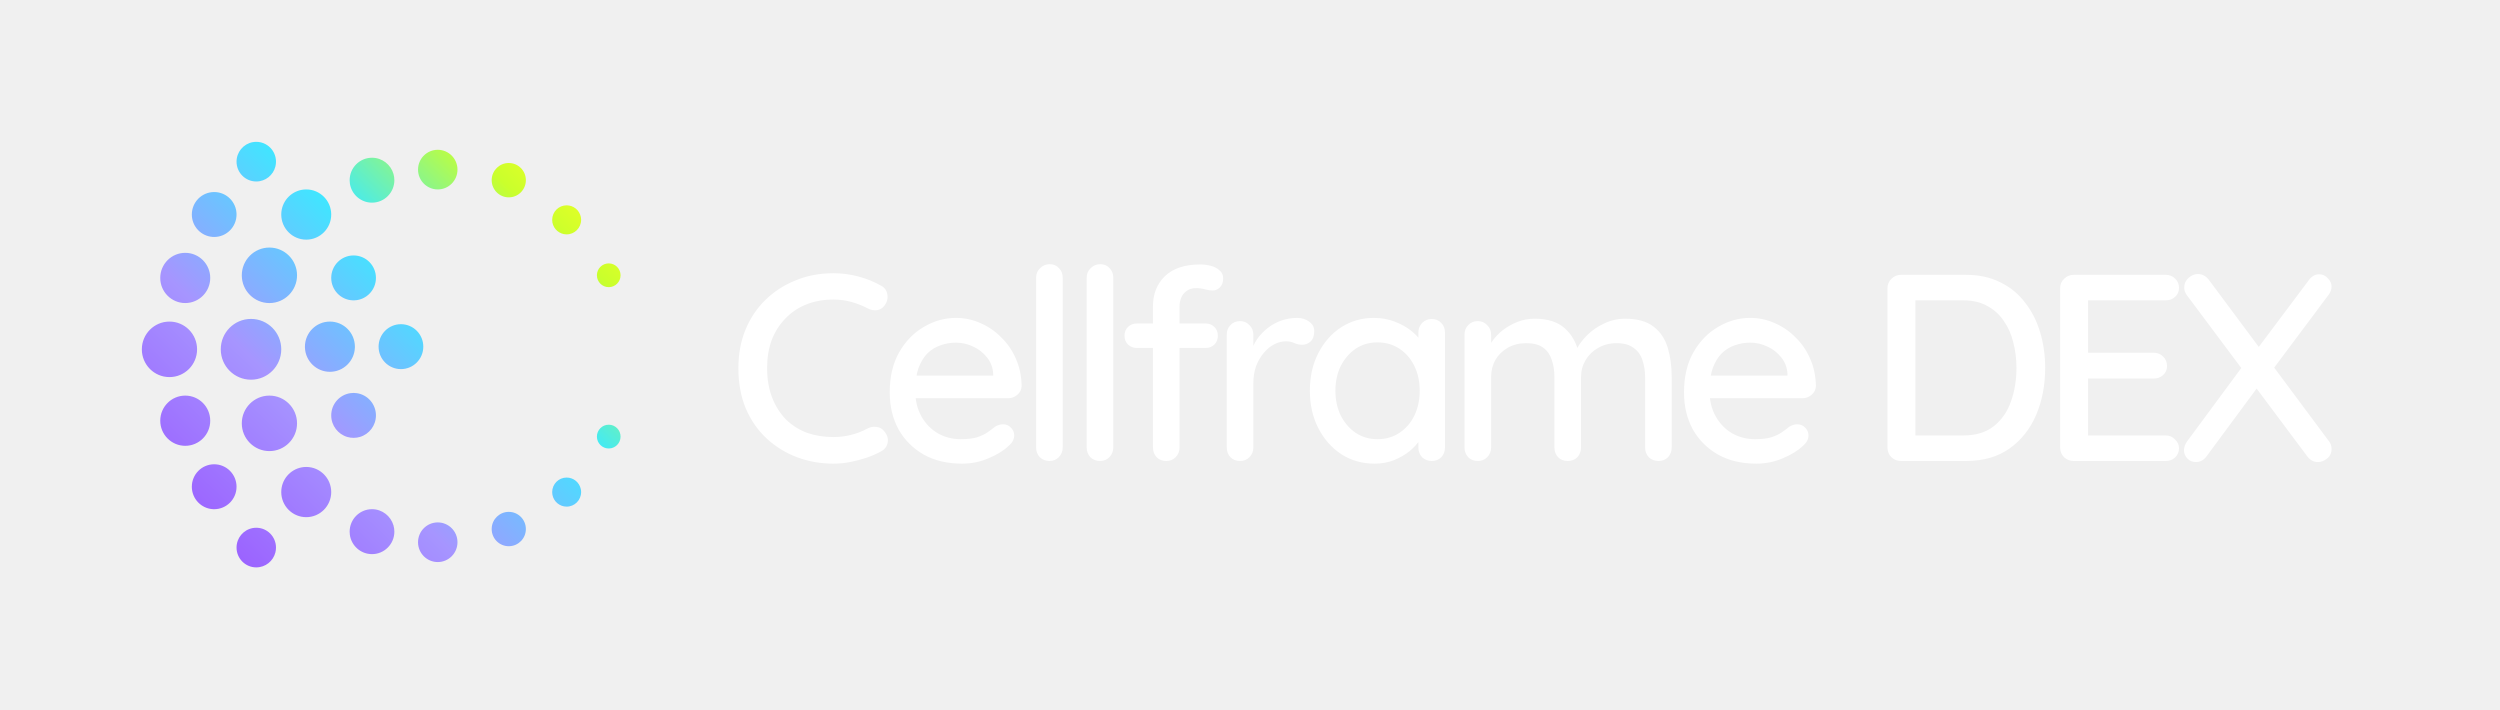
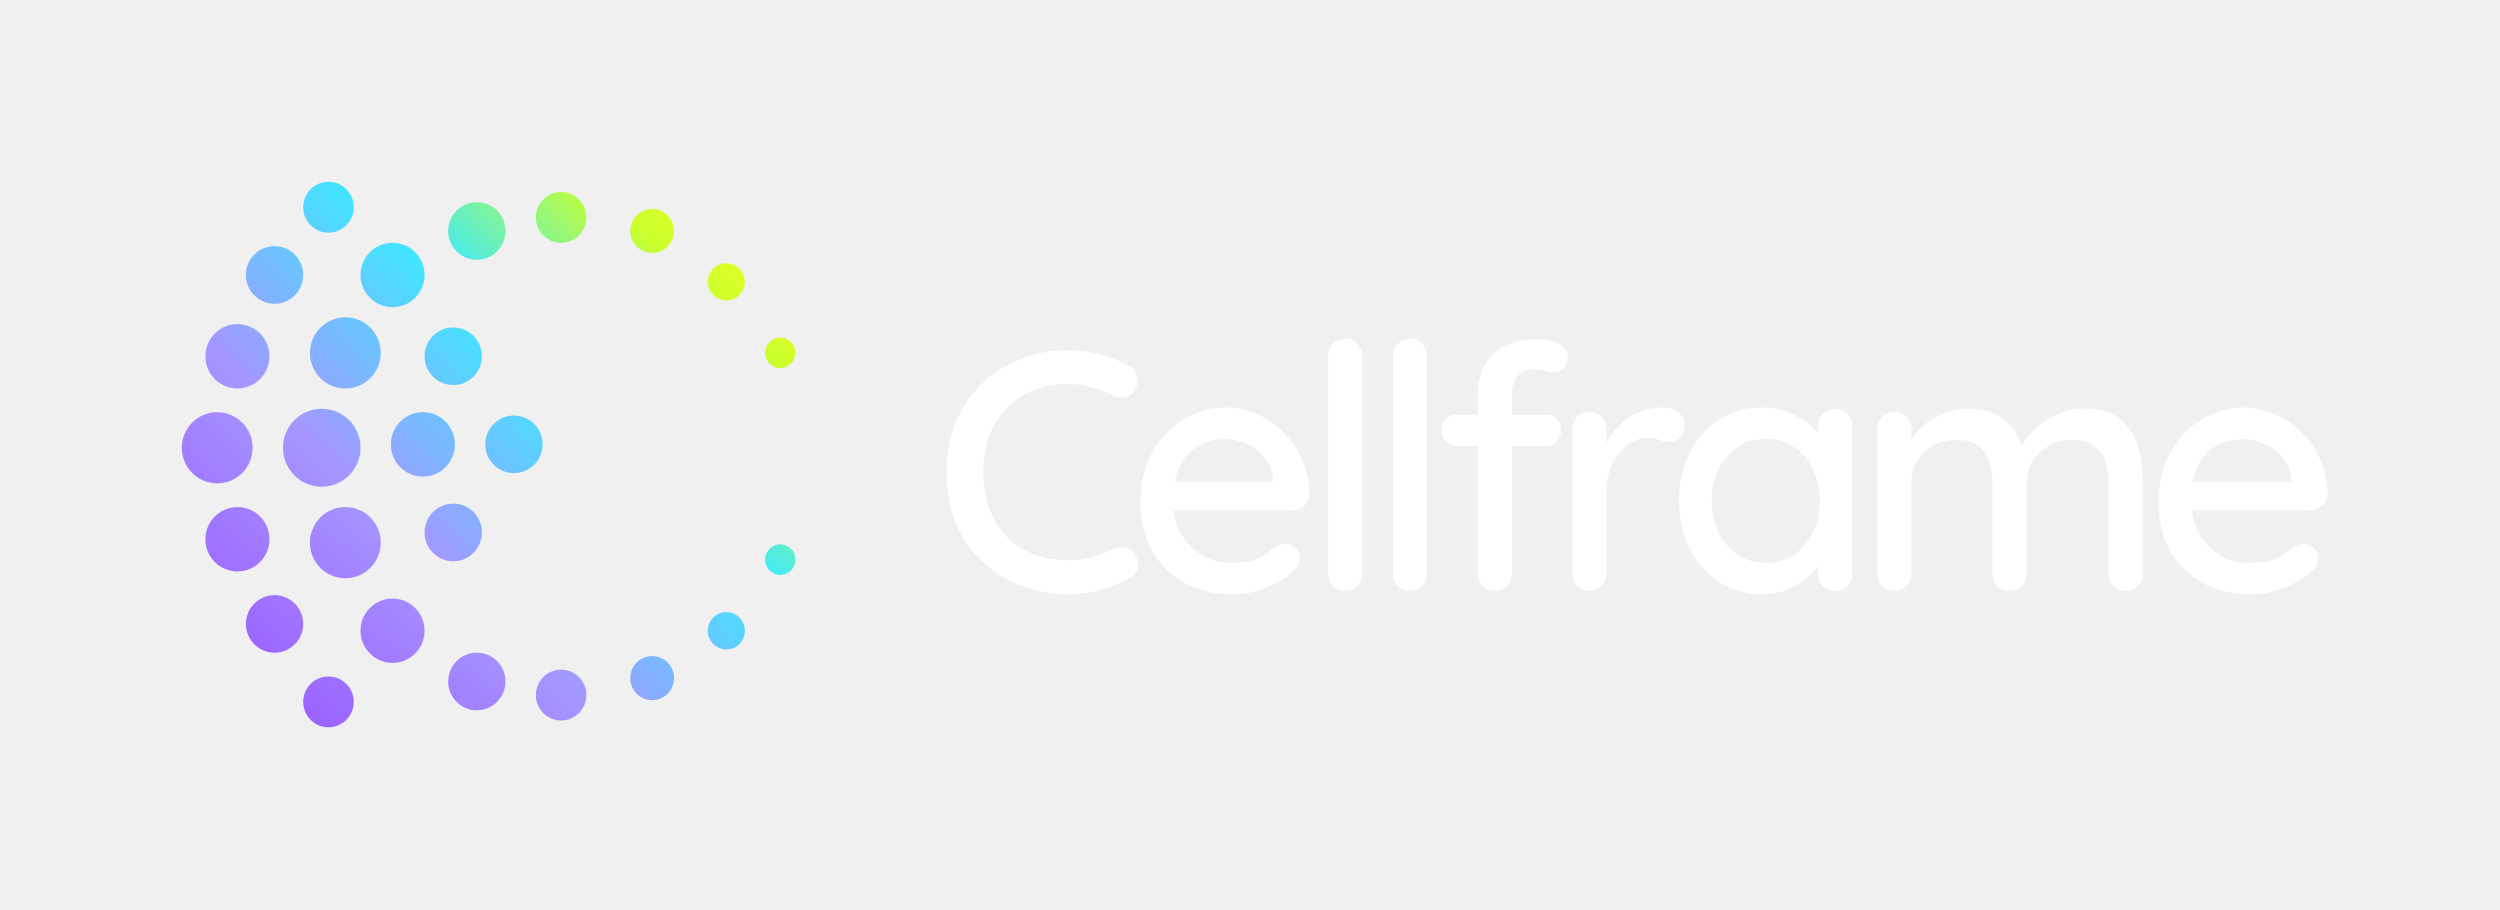
- <svg xmlns="http://www.w3.org/2000/svg" width="141" height="40" viewBox="0 0 141 40" fill="none">
+ <svg xmlns="http://www.w3.org/2000/svg" width="110" height="40" viewBox="0 0 110 40" fill="none">
  <path fill-rule="evenodd" clip-rule="evenodd" d="M14.453 10.236H14.453C13.839 10.236 13.341 9.735 13.341 9.118C13.341 9.053 13.346 8.989 13.357 8.927C13.447 8.401 13.904 8 14.453 8H14.453H14.453C15.068 8 15.566 8.501 15.566 9.118C15.566 9.212 15.554 9.303 15.533 9.391C15.412 9.876 14.974 10.236 14.453 10.236H14.453ZM23.577 9.566C23.577 8.949 24.075 8.448 24.689 8.448C25.304 8.448 25.802 8.949 25.802 9.566C25.802 10.184 25.304 10.684 24.689 10.684C24.075 10.684 23.577 10.184 23.577 9.566ZM27.731 10.162C27.731 10.145 27.731 10.129 27.732 10.112C27.758 9.6 28.179 9.193 28.695 9.193C29.228 9.193 29.659 9.627 29.659 10.162C29.659 10.43 29.551 10.672 29.377 10.847C29.202 11.023 28.961 11.131 28.695 11.131C28.162 11.131 27.731 10.697 27.731 10.162ZM20.981 11.43H20.981C20.347 11.43 19.822 10.96 19.733 10.348C19.724 10.288 19.72 10.226 19.72 10.163C19.72 9.463 20.284 8.896 20.981 8.896H20.981H20.981C21.555 8.896 22.039 9.281 22.192 9.809C22.224 9.921 22.242 10.04 22.242 10.163C22.242 10.863 21.677 11.43 20.981 11.43H20.981ZM31.959 13.219H31.959C31.561 13.219 31.23 12.933 31.157 12.555C31.148 12.505 31.143 12.453 31.143 12.4C31.143 11.947 31.508 11.58 31.959 11.58H31.959H31.959C32.353 11.58 32.682 11.861 32.758 12.234C32.769 12.288 32.775 12.343 32.775 12.4C32.775 12.852 32.409 13.219 31.959 13.219L31.959 13.219ZM12.007 13.363C11.344 13.325 10.819 12.773 10.819 12.098C10.819 11.398 11.383 10.831 12.08 10.831C12.776 10.831 13.341 11.398 13.341 12.098C13.341 12.798 12.776 13.365 12.08 13.365C12.055 13.365 12.031 13.364 12.007 13.363V13.363ZM17.272 13.516H17.272C16.494 13.516 15.863 12.882 15.863 12.1C15.863 12.011 15.871 11.925 15.886 11.841C16.008 11.182 16.582 10.684 17.272 10.684H17.272H17.272C18.05 10.684 18.681 11.318 18.681 12.1C18.681 12.882 18.05 13.516 17.272 13.516L17.272 13.516ZM33.665 15.526C33.665 15.155 33.964 14.855 34.332 14.855C34.701 14.855 35 15.155 35 15.526C35 15.896 34.701 16.196 34.332 16.196C33.964 16.196 33.665 15.896 33.665 15.526ZM19.885 16.939C19.215 16.91 18.681 16.354 18.681 15.674C18.681 14.974 19.246 14.407 19.942 14.407C20.639 14.407 21.203 14.974 21.203 15.674C21.203 16.354 20.669 16.91 19.999 16.939C19.98 16.94 19.961 16.941 19.942 16.941C19.923 16.941 19.904 16.94 19.885 16.939ZM10.448 17.092H10.448C9.669 17.092 9.038 16.458 9.038 15.676C9.038 14.894 9.669 14.26 10.448 14.26H10.448H10.448C11.226 14.26 11.857 14.894 11.857 15.676C11.857 16.458 11.226 17.092 10.448 17.092H10.448ZM13.637 15.528C13.637 14.663 14.335 13.962 15.195 13.962C16.055 13.962 16.753 14.663 16.753 15.528C16.753 16.392 16.055 17.093 15.195 17.093C14.335 17.093 13.637 16.392 13.637 15.528ZM21.352 19.551C21.352 18.851 21.916 18.284 22.613 18.284C23.309 18.284 23.874 18.851 23.874 19.551C23.874 20.251 23.309 20.818 22.613 20.818C21.916 20.818 21.352 20.251 21.352 19.551ZM17.199 19.608C17.198 19.59 17.198 19.572 17.198 19.553C17.198 18.771 17.829 18.137 18.607 18.137C19.386 18.137 20.016 18.771 20.016 19.553C20.016 19.572 20.016 19.59 20.015 19.608C19.987 20.365 19.367 20.97 18.607 20.97C17.847 20.97 17.227 20.365 17.199 19.608ZM8 19.702C8 18.838 8.697 18.137 9.558 18.137C10.418 18.137 11.115 18.838 11.115 19.702C11.115 20.567 10.418 21.268 9.558 21.268C8.697 21.268 8 20.567 8 19.702ZM12.451 19.701C12.451 18.754 13.214 17.987 14.157 17.987C15.099 17.987 15.863 18.754 15.863 19.701C15.863 20.648 15.099 21.415 14.157 21.415C13.214 21.415 12.451 20.648 12.451 19.701ZM19.59 24.645C19.065 24.492 18.681 24.005 18.681 23.428V23.428V23.428C18.681 22.791 19.149 22.264 19.758 22.175C19.818 22.166 19.88 22.161 19.942 22.161C20.005 22.161 20.066 22.166 20.126 22.175C20.735 22.264 21.203 22.791 21.203 23.428V23.428V23.428C21.203 24.005 20.82 24.492 20.295 24.645C20.183 24.678 20.065 24.695 19.942 24.695C19.82 24.695 19.701 24.678 19.59 24.645ZM10.448 25.144H10.448C9.669 25.144 9.038 24.51 9.038 23.728C9.038 22.946 9.669 22.312 10.448 22.312H10.448H10.448C11.226 22.312 11.857 22.946 11.857 23.728C11.857 24.51 11.226 25.144 10.448 25.144H10.448ZM33.665 24.624C33.665 24.253 33.964 23.953 34.332 23.953C34.701 23.953 35 24.253 35 24.624C35 24.994 34.701 25.295 34.332 25.295C33.964 25.295 33.665 24.994 33.665 24.624ZM13.637 23.877C13.637 23.012 14.335 22.312 15.195 22.312C16.055 22.312 16.753 23.012 16.753 23.877C16.753 24.741 16.055 25.442 15.195 25.442C14.335 25.442 13.637 24.741 13.637 23.877ZM31.959 28.574H31.959C31.561 28.574 31.23 28.288 31.157 27.909C31.148 27.859 31.143 27.807 31.143 27.754C31.143 27.301 31.508 26.934 31.959 26.934H31.959H31.959C32.353 26.934 32.682 27.215 32.758 27.589C32.769 27.642 32.775 27.698 32.775 27.754C32.775 28.207 32.409 28.574 31.959 28.574L31.959 28.574ZM12.007 28.717C11.344 28.679 10.819 28.127 10.819 27.452C10.819 26.752 11.383 26.185 12.08 26.185C12.776 26.185 13.341 26.752 13.341 27.452C13.341 28.152 12.776 28.719 12.08 28.719C12.055 28.719 12.031 28.719 12.007 28.717V28.717ZM17.272 29.168H17.272C16.494 29.168 15.863 28.534 15.863 27.752C15.863 27.663 15.871 27.576 15.886 27.492C16.008 26.834 16.582 26.336 17.272 26.336H17.272H17.272C18.05 26.336 18.681 26.97 18.681 27.752C18.681 28.534 18.05 29.168 17.272 29.168H17.272ZM27.731 29.838C27.731 29.821 27.731 29.805 27.732 29.788C27.758 29.276 28.179 28.869 28.695 28.869C29.228 28.869 29.659 29.303 29.659 29.838C29.659 30.36 29.248 30.786 28.732 30.806C28.72 30.807 28.707 30.807 28.695 30.807C28.162 30.807 27.731 30.373 27.731 29.838V29.838ZM20.981 31.253H20.981C20.347 31.253 19.822 30.783 19.733 30.171C19.724 30.11 19.72 30.048 19.72 29.985C19.72 29.286 20.284 28.718 20.981 28.718H20.981H20.981C21.555 28.718 22.039 29.104 22.192 29.631C22.224 29.744 22.242 29.862 22.242 29.985C22.242 30.685 21.677 31.253 20.981 31.253L20.981 31.253ZM23.577 30.582C23.577 29.964 24.075 29.464 24.689 29.464C25.304 29.464 25.802 29.964 25.802 30.582C25.802 31.199 25.304 31.7 24.689 31.7C24.075 31.7 23.577 31.199 23.577 30.582ZM14.453 32.001H14.453C13.839 32.001 13.341 31.5 13.341 30.883C13.341 30.818 13.346 30.754 13.357 30.692C13.447 30.165 13.904 29.765 14.453 29.765H14.453H14.453C15.068 29.765 15.566 30.265 15.566 30.883C15.566 30.977 15.554 31.068 15.533 31.155C15.412 31.641 14.974 32.001 14.453 32.001H14.453Z" fill="url(#paint0_linear_1850_67259)" />
-   <path d="M49.67 16.1C49.89 16.21 50.015 16.38 50.045 16.61C50.085 16.84 50.03 17.05 49.88 17.24C49.77 17.39 49.625 17.475 49.445 17.495C49.275 17.515 49.105 17.48 48.935 17.39C48.645 17.24 48.34 17.12 48.02 17.03C47.7 16.94 47.36 16.895 47 16.895C46.43 16.895 45.915 16.99 45.455 17.18C45.005 17.36 44.615 17.625 44.285 17.975C43.955 18.315 43.7 18.72 43.52 19.19C43.35 19.66 43.265 20.18 43.265 20.75C43.265 21.38 43.36 21.94 43.55 22.43C43.74 22.91 44 23.32 44.33 23.66C44.67 23.99 45.065 24.24 45.515 24.41C45.975 24.57 46.47 24.65 47 24.65C47.34 24.65 47.67 24.61 47.99 24.53C48.32 24.45 48.63 24.33 48.92 24.17C49.1 24.08 49.275 24.05 49.445 24.08C49.625 24.1 49.77 24.185 49.88 24.335C50.05 24.545 50.11 24.76 50.06 24.98C50.02 25.19 49.895 25.35 49.685 25.46C49.435 25.6 49.16 25.72 48.86 25.82C48.56 25.92 48.255 26 47.945 26.06C47.635 26.12 47.32 26.15 47 26.15C46.28 26.15 45.6 26.03 44.96 25.79C44.32 25.55 43.75 25.2 43.25 24.74C42.75 24.28 42.355 23.715 42.065 23.045C41.785 22.375 41.645 21.61 41.645 20.75C41.645 19.98 41.775 19.27 42.035 18.62C42.305 17.96 42.68 17.395 43.16 16.925C43.65 16.445 44.22 16.075 44.87 15.815C45.52 15.545 46.23 15.41 47 15.41C47.48 15.41 47.945 15.47 48.395 15.59C48.855 15.71 49.28 15.88 49.67 16.1ZM54.261 26.15C53.431 26.15 52.711 25.98 52.101 25.64C51.491 25.29 51.016 24.815 50.676 24.215C50.346 23.605 50.181 22.91 50.181 22.13C50.181 21.25 50.356 20.5 50.706 19.88C51.066 19.25 51.531 18.77 52.101 18.44C52.671 18.1 53.276 17.93 53.916 17.93C54.406 17.93 54.871 18.03 55.311 18.23C55.751 18.42 56.141 18.69 56.481 19.04C56.831 19.38 57.106 19.785 57.306 20.255C57.506 20.715 57.611 21.22 57.621 21.77C57.611 21.97 57.531 22.135 57.381 22.265C57.231 22.395 57.056 22.46 56.856 22.46H51.021L50.661 21.185H56.301L56.016 21.455V21.08C55.996 20.73 55.881 20.425 55.671 20.165C55.461 19.895 55.201 19.69 54.891 19.55C54.581 19.4 54.256 19.325 53.916 19.325C53.616 19.325 53.326 19.375 53.046 19.475C52.776 19.565 52.531 19.715 52.311 19.925C52.101 20.135 51.931 20.415 51.801 20.765C51.681 21.105 51.621 21.53 51.621 22.04C51.621 22.59 51.736 23.07 51.966 23.48C52.196 23.89 52.506 24.21 52.896 24.44C53.286 24.66 53.716 24.77 54.186 24.77C54.556 24.77 54.861 24.735 55.101 24.665C55.341 24.585 55.541 24.49 55.701 24.38C55.861 24.27 56.001 24.165 56.121 24.065C56.271 23.975 56.421 23.93 56.571 23.93C56.751 23.93 56.901 23.995 57.021 24.125C57.141 24.245 57.201 24.39 57.201 24.56C57.201 24.78 57.091 24.98 56.871 25.16C56.601 25.42 56.226 25.65 55.746 25.85C55.276 26.05 54.781 26.15 54.261 26.15ZM59.937 25.235C59.937 25.455 59.862 25.64 59.712 25.79C59.572 25.93 59.397 26 59.187 26C58.977 26 58.797 25.93 58.647 25.79C58.507 25.64 58.437 25.455 58.437 25.235V15.665C58.437 15.445 58.512 15.265 58.662 15.125C58.812 14.975 58.992 14.9 59.202 14.9C59.422 14.9 59.597 14.975 59.727 15.125C59.867 15.265 59.937 15.445 59.937 15.665V25.235ZM62.789 25.235C62.789 25.455 62.714 25.64 62.564 25.79C62.424 25.93 62.249 26 62.039 26C61.829 26 61.649 25.93 61.499 25.79C61.359 25.64 61.289 25.455 61.289 25.235V15.665C61.289 15.445 61.364 15.265 61.514 15.125C61.664 14.975 61.844 14.9 62.054 14.9C62.274 14.9 62.449 14.975 62.579 15.125C62.719 15.265 62.789 15.445 62.789 15.665V25.235ZM67.697 14.915C67.887 14.915 68.082 14.94 68.282 14.99C68.482 15.04 68.647 15.125 68.777 15.245C68.917 15.355 68.987 15.51 68.987 15.71C68.987 15.91 68.927 16.075 68.807 16.205C68.687 16.325 68.547 16.385 68.387 16.385C68.287 16.385 68.152 16.365 67.982 16.325C67.812 16.275 67.642 16.25 67.472 16.25C67.242 16.25 67.057 16.305 66.917 16.415C66.777 16.515 66.677 16.645 66.617 16.805C66.557 16.955 66.527 17.105 66.527 17.255V25.235C66.527 25.455 66.452 25.64 66.302 25.79C66.162 25.93 65.987 26 65.777 26C65.557 26 65.377 25.93 65.237 25.79C65.097 25.64 65.027 25.455 65.027 25.235V17.27C65.027 16.58 65.252 16.015 65.702 15.575C66.162 15.135 66.827 14.915 67.697 14.915ZM67.997 18.245C68.197 18.245 68.362 18.31 68.492 18.44C68.622 18.57 68.687 18.735 68.687 18.935C68.687 19.135 68.622 19.3 68.492 19.43C68.362 19.56 68.197 19.625 67.997 19.625H64.112C63.922 19.625 63.757 19.56 63.617 19.43C63.487 19.3 63.422 19.135 63.422 18.935C63.422 18.735 63.487 18.57 63.617 18.44C63.757 18.31 63.922 18.245 64.112 18.245H67.997ZM69.939 26C69.719 26 69.539 25.93 69.399 25.79C69.259 25.64 69.189 25.455 69.189 25.235V18.875C69.189 18.655 69.259 18.475 69.399 18.335C69.539 18.185 69.719 18.11 69.939 18.11C70.149 18.11 70.324 18.185 70.464 18.335C70.614 18.475 70.689 18.655 70.689 18.875V20.555L70.539 19.91C70.619 19.63 70.739 19.37 70.899 19.13C71.069 18.89 71.269 18.68 71.499 18.5C71.729 18.32 71.984 18.18 72.264 18.08C72.554 17.98 72.854 17.93 73.164 17.93C73.424 17.93 73.649 18 73.839 18.14C74.029 18.28 74.124 18.455 74.124 18.665C74.124 18.935 74.054 19.135 73.914 19.265C73.774 19.385 73.619 19.445 73.449 19.445C73.299 19.445 73.154 19.415 73.014 19.355C72.874 19.285 72.709 19.25 72.519 19.25C72.309 19.25 72.094 19.305 71.874 19.415C71.654 19.525 71.454 19.69 71.274 19.91C71.094 20.12 70.949 20.37 70.839 20.66C70.739 20.95 70.689 21.275 70.689 21.635V25.235C70.689 25.455 70.614 25.64 70.464 25.79C70.324 25.93 70.149 26 69.939 26ZM80.747 17.99C80.967 17.99 81.147 18.065 81.287 18.215C81.427 18.355 81.497 18.535 81.497 18.755V25.235C81.497 25.455 81.427 25.64 81.287 25.79C81.147 25.93 80.967 26 80.747 26C80.537 26 80.357 25.93 80.207 25.79C80.067 25.64 79.997 25.455 79.997 25.235V24.155L80.312 24.2C80.312 24.38 80.237 24.58 80.087 24.8C79.947 25.02 79.752 25.235 79.502 25.445C79.252 25.645 78.957 25.815 78.617 25.955C78.277 26.085 77.912 26.15 77.522 26.15C76.832 26.15 76.212 25.975 75.662 25.625C75.112 25.265 74.677 24.775 74.357 24.155C74.037 23.535 73.877 22.83 73.877 22.04C73.877 21.23 74.037 20.52 74.357 19.91C74.677 19.29 75.107 18.805 75.647 18.455C76.197 18.105 76.807 17.93 77.477 17.93C77.907 17.93 78.302 18 78.662 18.14C79.032 18.28 79.352 18.46 79.622 18.68C79.892 18.9 80.097 19.135 80.237 19.385C80.387 19.625 80.462 19.855 80.462 20.075L79.997 20.12V18.755C79.997 18.545 80.067 18.365 80.207 18.215C80.357 18.065 80.537 17.99 80.747 17.99ZM77.687 24.77C78.157 24.77 78.572 24.65 78.932 24.41C79.292 24.17 79.572 23.845 79.772 23.435C79.972 23.015 80.072 22.55 80.072 22.04C80.072 21.52 79.972 21.055 79.772 20.645C79.572 20.235 79.292 19.91 78.932 19.67C78.572 19.43 78.157 19.31 77.687 19.31C77.227 19.31 76.817 19.43 76.457 19.67C76.107 19.91 75.827 20.235 75.617 20.645C75.417 21.055 75.317 21.52 75.317 22.04C75.317 22.55 75.417 23.015 75.617 23.435C75.827 23.845 76.107 24.17 76.457 24.41C76.817 24.65 77.227 24.77 77.687 24.77ZM86.559 17.975C87.299 17.975 87.869 18.16 88.269 18.53C88.669 18.89 88.934 19.38 89.064 20L88.824 19.925L88.929 19.685C89.059 19.425 89.254 19.165 89.514 18.905C89.784 18.635 90.104 18.415 90.474 18.245C90.844 18.065 91.239 17.975 91.659 17.975C92.349 17.975 92.884 18.125 93.264 18.425C93.644 18.715 93.909 19.11 94.059 19.61C94.209 20.1 94.284 20.65 94.284 21.26V25.235C94.284 25.455 94.214 25.64 94.074 25.79C93.934 25.93 93.754 26 93.534 26C93.324 26 93.144 25.93 92.994 25.79C92.854 25.64 92.784 25.455 92.784 25.235V21.275C92.784 20.925 92.734 20.605 92.634 20.315C92.544 20.025 92.379 19.795 92.139 19.625C91.909 19.445 91.589 19.355 91.179 19.355C90.789 19.355 90.439 19.445 90.129 19.625C89.829 19.795 89.594 20.025 89.424 20.315C89.254 20.605 89.169 20.925 89.169 21.275V25.235C89.169 25.455 89.099 25.64 88.959 25.79C88.819 25.93 88.639 26 88.419 26C88.199 26 88.019 25.93 87.879 25.79C87.739 25.64 87.669 25.455 87.669 25.235V21.26C87.669 20.91 87.619 20.59 87.519 20.3C87.429 20.01 87.269 19.78 87.039 19.61C86.809 19.44 86.489 19.355 86.079 19.355C85.689 19.355 85.344 19.44 85.044 19.61C84.744 19.78 84.509 20.01 84.339 20.3C84.179 20.59 84.099 20.91 84.099 21.26V25.235C84.099 25.455 84.024 25.64 83.874 25.79C83.734 25.93 83.559 26 83.349 26C83.129 26 82.949 25.93 82.809 25.79C82.669 25.64 82.599 25.455 82.599 25.235V18.875C82.599 18.655 82.669 18.475 82.809 18.335C82.949 18.185 83.129 18.11 83.349 18.11C83.559 18.11 83.734 18.185 83.874 18.335C84.024 18.475 84.099 18.655 84.099 18.875V19.76L83.814 19.925C83.884 19.705 83.999 19.48 84.159 19.25C84.319 19.02 84.519 18.81 84.759 18.62C85.009 18.43 85.284 18.275 85.584 18.155C85.884 18.035 86.209 17.975 86.559 17.975ZM99.058 26.15C98.228 26.15 97.508 25.98 96.898 25.64C96.288 25.29 95.813 24.815 95.473 24.215C95.143 23.605 94.978 22.91 94.978 22.13C94.978 21.25 95.153 20.5 95.503 19.88C95.863 19.25 96.328 18.77 96.898 18.44C97.468 18.1 98.073 17.93 98.713 17.93C99.203 17.93 99.668 18.03 100.108 18.23C100.548 18.42 100.938 18.69 101.278 19.04C101.628 19.38 101.903 19.785 102.103 20.255C102.303 20.715 102.408 21.22 102.418 21.77C102.408 21.97 102.328 22.135 102.178 22.265C102.028 22.395 101.853 22.46 101.653 22.46H95.818L95.458 21.185H101.098L100.813 21.455V21.08C100.793 20.73 100.678 20.425 100.468 20.165C100.258 19.895 99.998 19.69 99.688 19.55C99.378 19.4 99.053 19.325 98.713 19.325C98.413 19.325 98.123 19.375 97.843 19.475C97.573 19.565 97.328 19.715 97.108 19.925C96.898 20.135 96.728 20.415 96.598 20.765C96.478 21.105 96.418 21.53 96.418 22.04C96.418 22.59 96.533 23.07 96.763 23.48C96.993 23.89 97.303 24.21 97.693 24.44C98.083 24.66 98.513 24.77 98.983 24.77C99.353 24.77 99.658 24.735 99.898 24.665C100.138 24.585 100.338 24.49 100.498 24.38C100.658 24.27 100.798 24.165 100.918 24.065C101.068 23.975 101.218 23.93 101.368 23.93C101.548 23.93 101.698 23.995 101.818 24.125C101.938 24.245 101.998 24.39 101.998 24.56C101.998 24.78 101.888 24.98 101.668 25.16C101.398 25.42 101.023 25.65 100.543 25.85C100.073 26.05 99.578 26.15 99.058 26.15ZM110.878 15.5C111.608 15.5 112.253 15.64 112.813 15.92C113.373 16.19 113.838 16.57 114.208 17.06C114.588 17.54 114.873 18.1 115.063 18.74C115.253 19.37 115.348 20.04 115.348 20.75C115.348 21.72 115.178 22.605 114.838 23.405C114.498 24.195 113.998 24.825 113.338 25.295C112.678 25.765 111.858 26 110.878 26H107.218C107.008 26 106.828 25.93 106.678 25.79C106.528 25.64 106.453 25.455 106.453 25.235V16.265C106.453 16.045 106.528 15.865 106.678 15.725C106.828 15.575 107.008 15.5 107.218 15.5H110.878ZM110.728 24.56C111.438 24.56 112.013 24.385 112.453 24.035C112.893 23.685 113.213 23.225 113.413 22.655C113.623 22.075 113.728 21.44 113.728 20.75C113.728 20.24 113.668 19.76 113.548 19.31C113.438 18.85 113.258 18.445 113.008 18.095C112.768 17.735 112.458 17.455 112.078 17.255C111.708 17.045 111.258 16.94 110.728 16.94H107.893L108.028 16.805V24.71L107.938 24.56H110.728ZM116.956 15.5H122.146C122.356 15.5 122.531 15.57 122.671 15.71C122.821 15.85 122.896 16.025 122.896 16.235C122.896 16.445 122.821 16.615 122.671 16.745C122.531 16.875 122.356 16.94 122.146 16.94H117.616L117.766 16.685V20.045L117.631 19.895H121.471C121.681 19.895 121.856 19.965 121.996 20.105C122.146 20.245 122.221 20.425 122.221 20.645C122.221 20.855 122.146 21.025 121.996 21.155C121.856 21.285 121.681 21.35 121.471 21.35H117.661L117.766 21.215V24.68L117.661 24.56H122.146C122.356 24.56 122.531 24.635 122.671 24.785C122.821 24.925 122.896 25.09 122.896 25.28C122.896 25.49 122.821 25.665 122.671 25.805C122.531 25.935 122.356 26 122.146 26H116.956C116.746 26 116.566 25.93 116.416 25.79C116.266 25.64 116.191 25.455 116.191 25.235V16.265C116.191 16.045 116.266 15.865 116.416 15.725C116.566 15.575 116.746 15.5 116.956 15.5ZM130.795 15.47C130.995 15.47 131.16 15.545 131.29 15.695C131.43 15.835 131.5 15.99 131.5 16.16C131.5 16.32 131.445 16.475 131.335 16.625L128.185 20.84L127.33 19.655L130.195 15.83C130.365 15.59 130.565 15.47 130.795 15.47ZM123.955 15.455C124.195 15.455 124.4 15.56 124.57 15.77L131.335 24.86C131.445 24.99 131.5 25.14 131.5 25.31C131.5 25.55 131.415 25.735 131.245 25.865C131.075 25.995 130.905 26.06 130.735 26.06C130.495 26.06 130.295 25.955 130.135 25.745L123.355 16.67C123.245 16.53 123.19 16.38 123.19 16.22C123.19 16 123.27 15.82 123.43 15.68C123.59 15.53 123.765 15.455 123.955 15.455ZM123.85 26.06C123.66 26.06 123.5 25.995 123.37 25.865C123.24 25.725 123.175 25.57 123.175 25.4C123.175 25.23 123.235 25.06 123.355 24.89L126.535 20.585L127.36 21.8L124.465 25.715C124.305 25.945 124.1 26.06 123.85 26.06Z" fill="white" />
+   <path d="M49.67 16.1C49.89 16.21 50.015 16.38 50.045 16.61C50.085 16.84 50.03 17.05 49.88 17.24C49.77 17.39 49.625 17.475 49.445 17.495C49.275 17.515 49.105 17.48 48.935 17.39C48.645 17.24 48.34 17.12 48.02 17.03C47.7 16.94 47.36 16.895 47 16.895C46.43 16.895 45.915 16.99 45.455 17.18C45.005 17.36 44.615 17.625 44.285 17.975C43.955 18.315 43.7 18.72 43.52 19.19C43.35 19.66 43.265 20.18 43.265 20.75C43.265 21.38 43.36 21.94 43.55 22.43C43.74 22.91 44 23.32 44.33 23.66C44.67 23.99 45.065 24.24 45.515 24.41C45.975 24.57 46.47 24.65 47 24.65C47.34 24.65 47.67 24.61 47.99 24.53C48.32 24.45 48.63 24.33 48.92 24.17C49.1 24.08 49.275 24.05 49.445 24.08C49.625 24.1 49.77 24.185 49.88 24.335C50.05 24.545 50.11 24.76 50.06 24.98C50.02 25.19 49.895 25.35 49.685 25.46C49.435 25.6 49.16 25.72 48.86 25.82C48.56 25.92 48.255 26 47.945 26.06C47.635 26.12 47.32 26.15 47 26.15C46.28 26.15 45.6 26.03 44.96 25.79C44.32 25.55 43.75 25.2 43.25 24.74C42.75 24.28 42.355 23.715 42.065 23.045C41.785 22.375 41.645 21.61 41.645 20.75C41.645 19.98 41.775 19.27 42.035 18.62C42.305 17.96 42.68 17.395 43.16 16.925C43.65 16.445 44.22 16.075 44.87 15.815C45.52 15.545 46.23 15.41 47 15.41C47.48 15.41 47.945 15.47 48.395 15.59C48.855 15.71 49.28 15.88 49.67 16.1ZM54.261 26.15C53.431 26.15 52.711 25.98 52.101 25.64C51.491 25.29 51.016 24.815 50.676 24.215C50.346 23.605 50.181 22.91 50.181 22.13C50.181 21.25 50.356 20.5 50.706 19.88C51.066 19.25 51.531 18.77 52.101 18.44C52.671 18.1 53.276 17.93 53.916 17.93C54.406 17.93 54.871 18.03 55.311 18.23C55.751 18.42 56.141 18.69 56.481 19.04C56.831 19.38 57.106 19.785 57.306 20.255C57.506 20.715 57.611 21.22 57.621 21.77C57.611 21.97 57.531 22.135 57.381 22.265C57.231 22.395 57.056 22.46 56.856 22.46H51.021L50.661 21.185H56.301L56.016 21.455V21.08C55.996 20.73 55.881 20.425 55.671 20.165C55.461 19.895 55.201 19.69 54.891 19.55C54.581 19.4 54.256 19.325 53.916 19.325C53.616 19.325 53.326 19.375 53.046 19.475C52.776 19.565 52.531 19.715 52.311 19.925C52.101 20.135 51.931 20.415 51.801 20.765C51.681 21.105 51.621 21.53 51.621 22.04C51.621 22.59 51.736 23.07 51.966 23.48C52.196 23.89 52.506 24.21 52.896 24.44C53.286 24.66 53.716 24.77 54.186 24.77C54.556 24.77 54.861 24.735 55.101 24.665C55.341 24.585 55.541 24.49 55.701 24.38C55.861 24.27 56.001 24.165 56.121 24.065C56.271 23.975 56.421 23.93 56.571 23.93C56.751 23.93 56.901 23.995 57.021 24.125C57.141 24.245 57.201 24.39 57.201 24.56C57.201 24.78 57.091 24.98 56.871 25.16C56.601 25.42 56.226 25.65 55.746 25.85C55.276 26.05 54.781 26.15 54.261 26.15ZM59.937 25.235C59.937 25.455 59.862 25.64 59.712 25.79C59.572 25.93 59.397 26 59.187 26C58.977 26 58.797 25.93 58.647 25.79C58.507 25.64 58.437 25.455 58.437 25.235V15.665C58.437 15.445 58.512 15.265 58.662 15.125C58.812 14.975 58.992 14.9 59.202 14.9C59.422 14.9 59.597 14.975 59.727 15.125C59.867 15.265 59.937 15.445 59.937 15.665V25.235ZM62.789 25.235C62.789 25.455 62.714 25.64 62.564 25.79C62.424 25.93 62.249 26 62.039 26C61.829 26 61.649 25.93 61.499 25.79C61.359 25.64 61.289 25.455 61.289 25.235V15.665C61.289 15.445 61.364 15.265 61.514 15.125C61.664 14.975 61.844 14.9 62.054 14.9C62.274 14.9 62.449 14.975 62.579 15.125C62.719 15.265 62.789 15.445 62.789 15.665V25.235ZM67.697 14.915C67.887 14.915 68.082 14.94 68.282 14.99C68.482 15.04 68.647 15.125 68.777 15.245C68.917 15.355 68.987 15.51 68.987 15.71C68.987 15.91 68.927 16.075 68.807 16.205C68.687 16.325 68.547 16.385 68.387 16.385C68.287 16.385 68.152 16.365 67.982 16.325C67.812 16.275 67.642 16.25 67.472 16.25C67.242 16.25 67.057 16.305 66.917 16.415C66.777 16.515 66.677 16.645 66.617 16.805C66.557 16.955 66.527 17.105 66.527 17.255V25.235C66.527 25.455 66.452 25.64 66.302 25.79C66.162 25.93 65.987 26 65.777 26C65.557 26 65.377 25.93 65.237 25.79C65.097 25.64 65.027 25.455 65.027 25.235V17.27C65.027 16.58 65.252 16.015 65.702 15.575C66.162 15.135 66.827 14.915 67.697 14.915ZM67.997 18.245C68.197 18.245 68.362 18.31 68.492 18.44C68.622 18.57 68.687 18.735 68.687 18.935C68.687 19.135 68.622 19.3 68.492 19.43C68.362 19.56 68.197 19.625 67.997 19.625H64.112C63.922 19.625 63.757 19.56 63.617 19.43C63.487 19.3 63.422 19.135 63.422 18.935C63.422 18.735 63.487 18.57 63.617 18.44C63.757 18.31 63.922 18.245 64.112 18.245H67.997ZM69.939 26C69.719 26 69.539 25.93 69.399 25.79C69.259 25.64 69.189 25.455 69.189 25.235V18.875C69.189 18.655 69.259 18.475 69.399 18.335C69.539 18.185 69.719 18.11 69.939 18.11C70.149 18.11 70.324 18.185 70.464 18.335C70.614 18.475 70.689 18.655 70.689 18.875V20.555L70.539 19.91C70.619 19.63 70.739 19.37 70.899 19.13C71.069 18.89 71.269 18.68 71.499 18.5C71.729 18.32 71.984 18.18 72.264 18.08C72.554 17.98 72.854 17.93 73.164 17.93C73.424 17.93 73.649 18 73.839 18.14C74.029 18.28 74.124 18.455 74.124 18.665C74.124 18.935 74.054 19.135 73.914 19.265C73.774 19.385 73.619 19.445 73.449 19.445C73.299 19.445 73.154 19.415 73.014 19.355C72.874 19.285 72.709 19.25 72.519 19.25C72.309 19.25 72.094 19.305 71.874 19.415C71.654 19.525 71.454 19.69 71.274 19.91C71.094 20.12 70.949 20.37 70.839 20.66C70.739 20.95 70.689 21.275 70.689 21.635V25.235C70.689 25.455 70.614 25.64 70.464 25.79C70.324 25.93 70.149 26 69.939 26ZM80.747 17.99C80.967 17.99 81.147 18.065 81.287 18.215C81.427 18.355 81.497 18.535 81.497 18.755V25.235C81.497 25.455 81.427 25.64 81.287 25.79C81.147 25.93 80.967 26 80.747 26C80.537 26 80.357 25.93 80.207 25.79C80.067 25.64 79.997 25.455 79.997 25.235V24.155L80.312 24.2C80.312 24.38 80.237 24.58 80.087 24.8C79.947 25.02 79.752 25.235 79.502 25.445C79.252 25.645 78.957 25.815 78.617 25.955C78.277 26.085 77.912 26.15 77.522 26.15C76.832 26.15 76.212 25.975 75.662 25.625C75.112 25.265 74.677 24.775 74.357 24.155C74.037 23.535 73.877 22.83 73.877 22.04C73.877 21.23 74.037 20.52 74.357 19.91C74.677 19.29 75.107 18.805 75.647 18.455C76.197 18.105 76.807 17.93 77.477 17.93C77.907 17.93 78.302 18 78.662 18.14C79.032 18.28 79.352 18.46 79.622 18.68C79.892 18.9 80.097 19.135 80.237 19.385C80.387 19.625 80.462 19.855 80.462 20.075L79.997 20.12V18.755C79.997 18.545 80.067 18.365 80.207 18.215C80.357 18.065 80.537 17.99 80.747 17.99ZM77.687 24.77C78.157 24.77 78.572 24.65 78.932 24.41C79.292 24.17 79.572 23.845 79.772 23.435C79.972 23.015 80.072 22.55 80.072 22.04C80.072 21.52 79.972 21.055 79.772 20.645C79.572 20.235 79.292 19.91 78.932 19.67C78.572 19.43 78.157 19.31 77.687 19.31C77.227 19.31 76.817 19.43 76.457 19.67C76.107 19.91 75.827 20.235 75.617 20.645C75.417 21.055 75.317 21.52 75.317 22.04C75.317 22.55 75.417 23.015 75.617 23.435C75.827 23.845 76.107 24.17 76.457 24.41C76.817 24.65 77.227 24.77 77.687 24.77ZM86.559 17.975C87.299 17.975 87.869 18.16 88.269 18.53C88.669 18.89 88.934 19.38 89.064 20L88.824 19.925L88.929 19.685C89.059 19.425 89.254 19.165 89.514 18.905C89.784 18.635 90.104 18.415 90.474 18.245C90.844 18.065 91.239 17.975 91.659 17.975C92.349 17.975 92.884 18.125 93.264 18.425C93.644 18.715 93.909 19.11 94.059 19.61C94.209 20.1 94.284 20.65 94.284 21.26V25.235C94.284 25.455 94.214 25.64 94.074 25.79C93.934 25.93 93.754 26 93.534 26C93.324 26 93.144 25.93 92.994 25.79C92.854 25.64 92.784 25.455 92.784 25.235V21.275C92.784 20.925 92.734 20.605 92.634 20.315C92.544 20.025 92.379 19.795 92.139 19.625C91.909 19.445 91.589 19.355 91.179 19.355C90.789 19.355 90.439 19.445 90.129 19.625C89.829 19.795 89.594 20.025 89.424 20.315C89.254 20.605 89.169 20.925 89.169 21.275V25.235C89.169 25.455 89.099 25.64 88.959 25.79C88.819 25.93 88.639 26 88.419 26C88.199 26 88.019 25.93 87.879 25.79C87.739 25.64 87.669 25.455 87.669 25.235V21.26C87.669 20.91 87.619 20.59 87.519 20.3C87.429 20.01 87.269 19.78 87.039 19.61C86.809 19.44 86.489 19.355 86.079 19.355C85.689 19.355 85.344 19.44 85.044 19.61C84.744 19.78 84.509 20.01 84.339 20.3C84.179 20.59 84.099 20.91 84.099 21.26V25.235C84.099 25.455 84.024 25.64 83.874 25.79C83.734 25.93 83.559 26 83.349 26C83.129 26 82.949 25.93 82.809 25.79C82.669 25.64 82.599 25.455 82.599 25.235V18.875C82.599 18.655 82.669 18.475 82.809 18.335C82.949 18.185 83.129 18.11 83.349 18.11C83.559 18.11 83.734 18.185 83.874 18.335C84.024 18.475 84.099 18.655 84.099 18.875V19.76L83.814 19.925C83.884 19.705 83.999 19.48 84.159 19.25C84.319 19.02 84.519 18.81 84.759 18.62C85.009 18.43 85.284 18.275 85.584 18.155C85.884 18.035 86.209 17.975 86.559 17.975ZM99.058 26.15C98.228 26.15 97.508 25.98 96.898 25.64C96.288 25.29 95.813 24.815 95.473 24.215C95.143 23.605 94.978 22.91 94.978 22.13C94.978 21.25 95.153 20.5 95.503 19.88C95.863 19.25 96.328 18.77 96.898 18.44C97.468 18.1 98.073 17.93 98.713 17.93C99.203 17.93 99.668 18.03 100.108 18.23C100.548 18.42 100.938 18.69 101.278 19.04C101.628 19.38 101.903 19.785 102.103 20.255C102.303 20.715 102.408 21.22 102.418 21.77C102.408 21.97 102.328 22.135 102.178 22.265C102.028 22.395 101.853 22.46 101.653 22.46H95.818L95.458 21.185H101.098L100.813 21.455V21.08C100.793 20.73 100.678 20.425 100.468 20.165C100.258 19.895 99.998 19.69 99.688 19.55C99.378 19.4 99.053 19.325 98.713 19.325C98.413 19.325 98.123 19.375 97.843 19.475C97.573 19.565 97.328 19.715 97.108 19.925C96.898 20.135 96.728 20.415 96.598 20.765C96.478 21.105 96.418 21.53 96.418 22.04C96.418 22.59 96.533 23.07 96.763 23.48C96.993 23.89 97.303 24.21 97.693 24.44C98.083 24.66 98.513 24.77 98.983 24.77C99.353 24.77 99.658 24.735 99.898 24.665C100.138 24.585 100.338 24.49 100.498 24.38C100.658 24.27 100.798 24.165 100.918 24.065C101.068 23.975 101.218 23.93 101.368 23.93C101.548 23.93 101.698 23.995 101.818 24.125C101.938 24.245 101.998 24.39 101.998 24.56C101.998 24.78 101.888 24.98 101.668 25.16C101.398 25.42 101.023 25.65 100.543 25.85C100.073 26.05 99.578 26.15 99.058 26.15Z" fill="white" />
  <defs>
    <linearGradient id="paint0_linear_1850_67259" x1="20.413" y1="44" x2="44.484" y2="19.102" gradientUnits="userSpaceOnUse">
      <stop stop-color="#964BFF" />
      <stop offset="0.37" stop-color="#A695FF" />
      <stop offset="0.65" stop-color="#3CE9FF" />
      <stop offset="0.86" stop-color="#CAFF2C" />
      <stop offset="1" stop-color="#FFFF21" />
    </linearGradient>
  </defs>
</svg>
